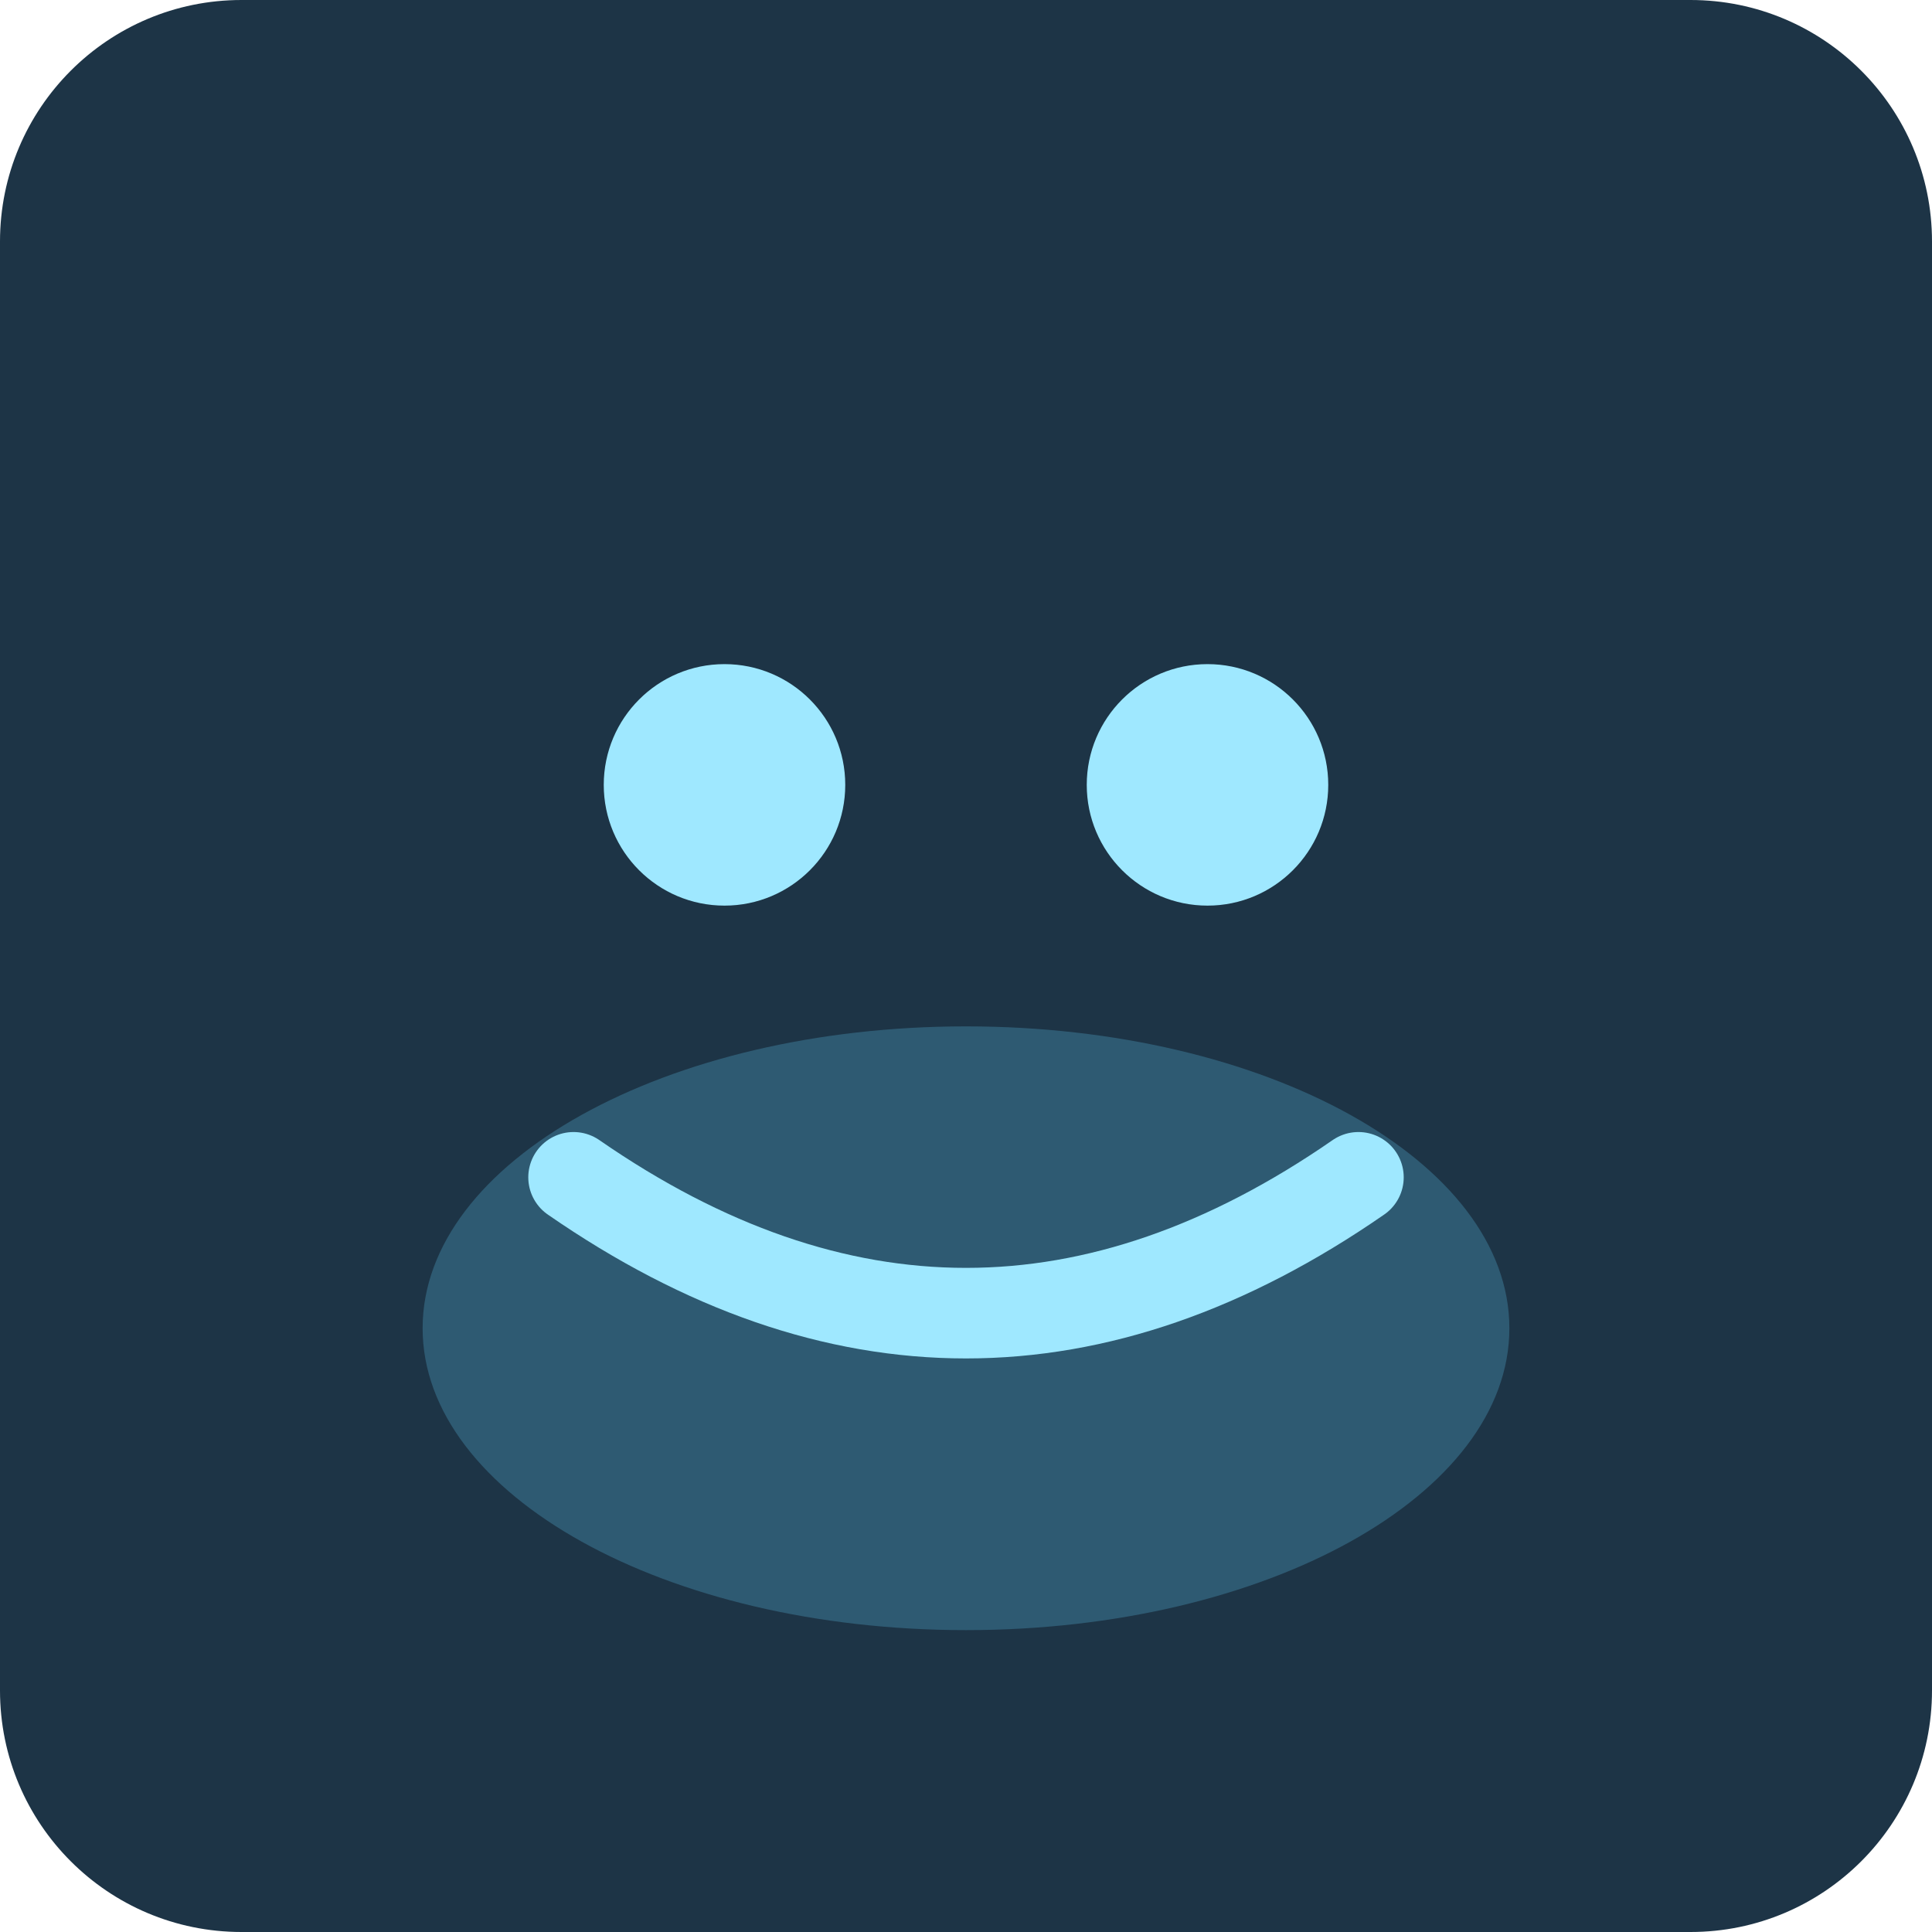
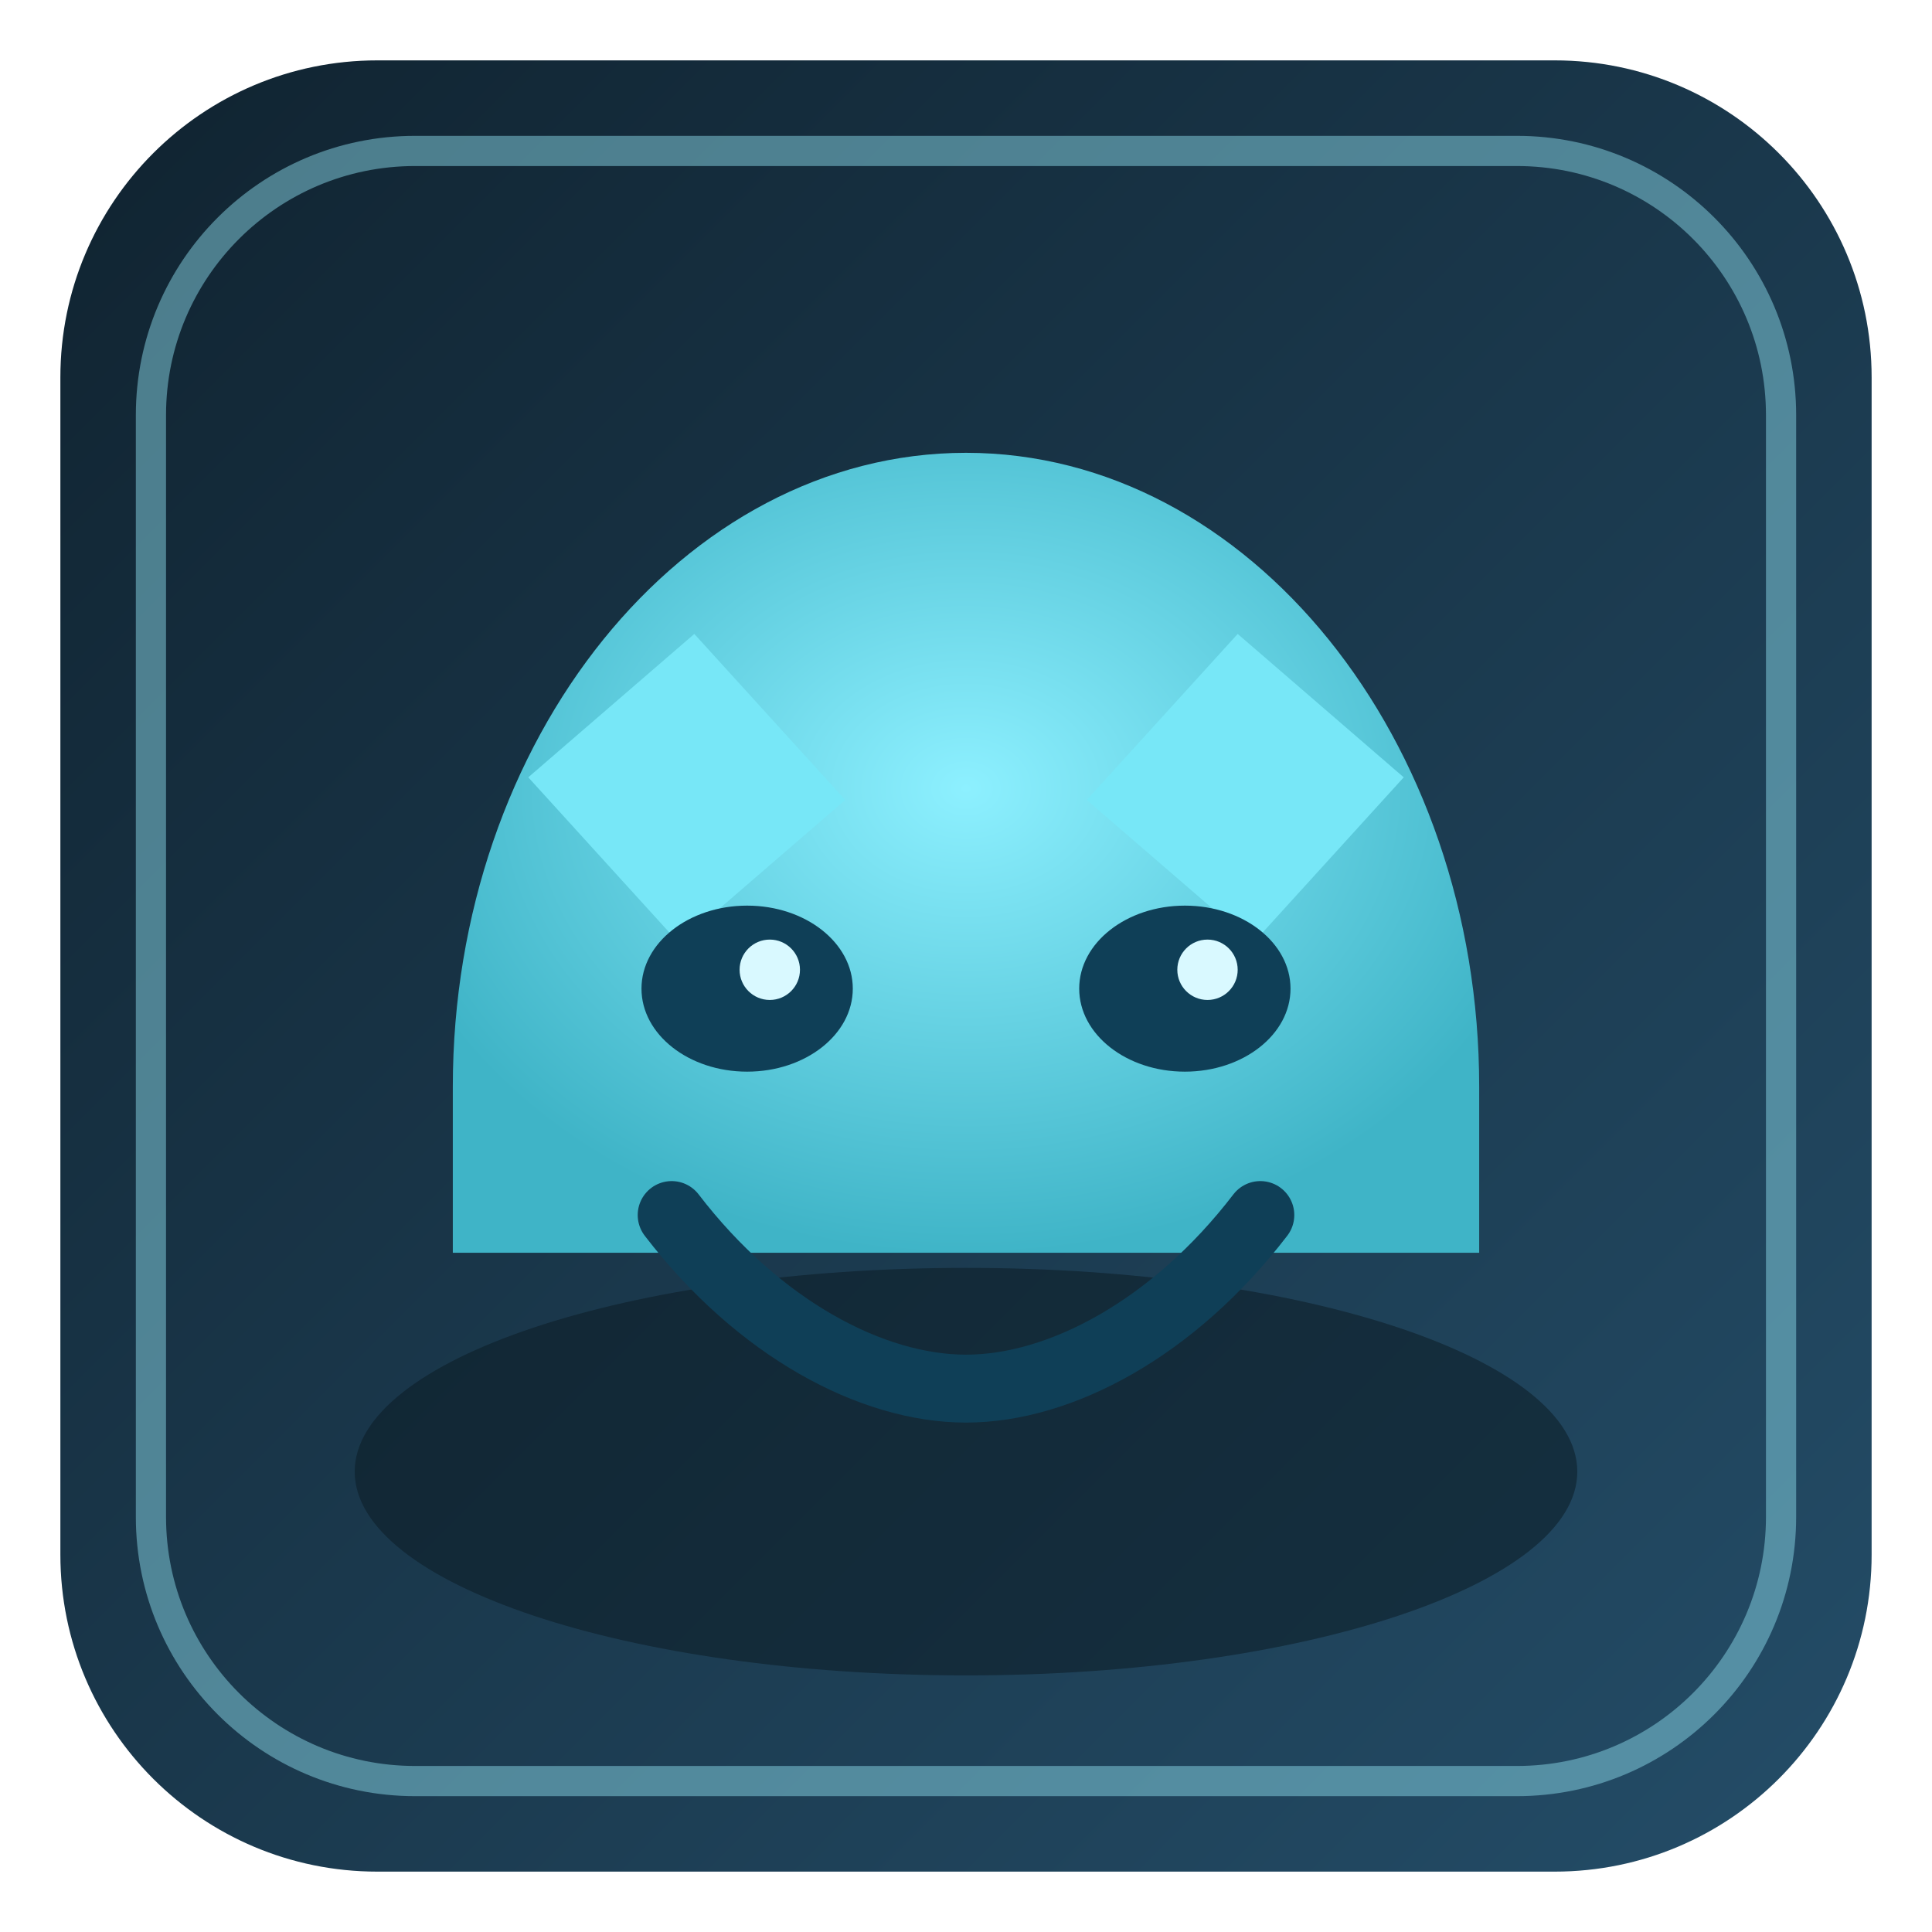
- <svg xmlns="http://www.w3.org/2000/svg" width="128" height="128" viewBox="0 0 128 128">
-   <rect width="128" height="128" rx="16" fill="#1d3446" />
-   <ellipse cx="64" cy="88" rx="36" ry="20" fill="#2e5a72" />
-   <circle cx="48" cy="52" r="8" fill="#9fe8ff" />
-   <circle cx="80" cy="52" r="8" fill="#9fe8ff" />
-   <path d="M38 78 Q64 96 90 78" stroke="#9fe8ff" stroke-width="6" fill="none" stroke-linecap="round" />
+ <svg xmlns="http://www.w3.org/2000/svg" width="512" height="512" viewBox="0 0 512 512">
+   <defs>
+     <linearGradient id="bg" x1="0" y1="0" x2="1" y2="1">
+       <stop offset="0%" stop-color="#102330" />
+       <stop offset="100%" stop-color="#244d68" />
+     </linearGradient>
+     <radialGradient id="face" cx="50%" cy="42%" r="58%">
+       <stop offset="0%" stop-color="#8df0ff" />
+       <stop offset="100%" stop-color="#3fb4c7" />
+     </radialGradient>
+   </defs>
+   <rect x="16" y="16" width="480" height="480" rx="84" fill="url(#bg)" />
+   <ellipse cx="256" cy="390" rx="162" ry="54" fill="#0b1b25" opacity="0.55" />
+   <path d="M120 288c0-92 61-168 136-168s136 76 136 168v44H120z" fill="url(#face)" />
+   <path d="M140 206l44-38 40 44-44 38z" fill="#77e7f7" />
+   <path d="M328 168l44 38-40 44-44-38z" fill="#77e7f7" />
+   <ellipse cx="198" cy="262" rx="28" ry="22" fill="#0f3f57" />
+   <ellipse cx="314" cy="262" rx="28" ry="22" fill="#0f3f57" />
+   <circle cx="204" cy="257" r="8" fill="#d9f9ff" />
+   <circle cx="320" cy="257" r="8" fill="#d9f9ff" />
+   <path d="M178 322c23 30 53 46 78 46s55-16 78-46" fill="none" stroke="#0f3f57" stroke-width="18" stroke-linecap="round" />
+   <rect x="40" y="40" width="432" height="432" rx="70" fill="none" stroke="#89d6e6" stroke-opacity="0.5" stroke-width="8" />
</svg>
